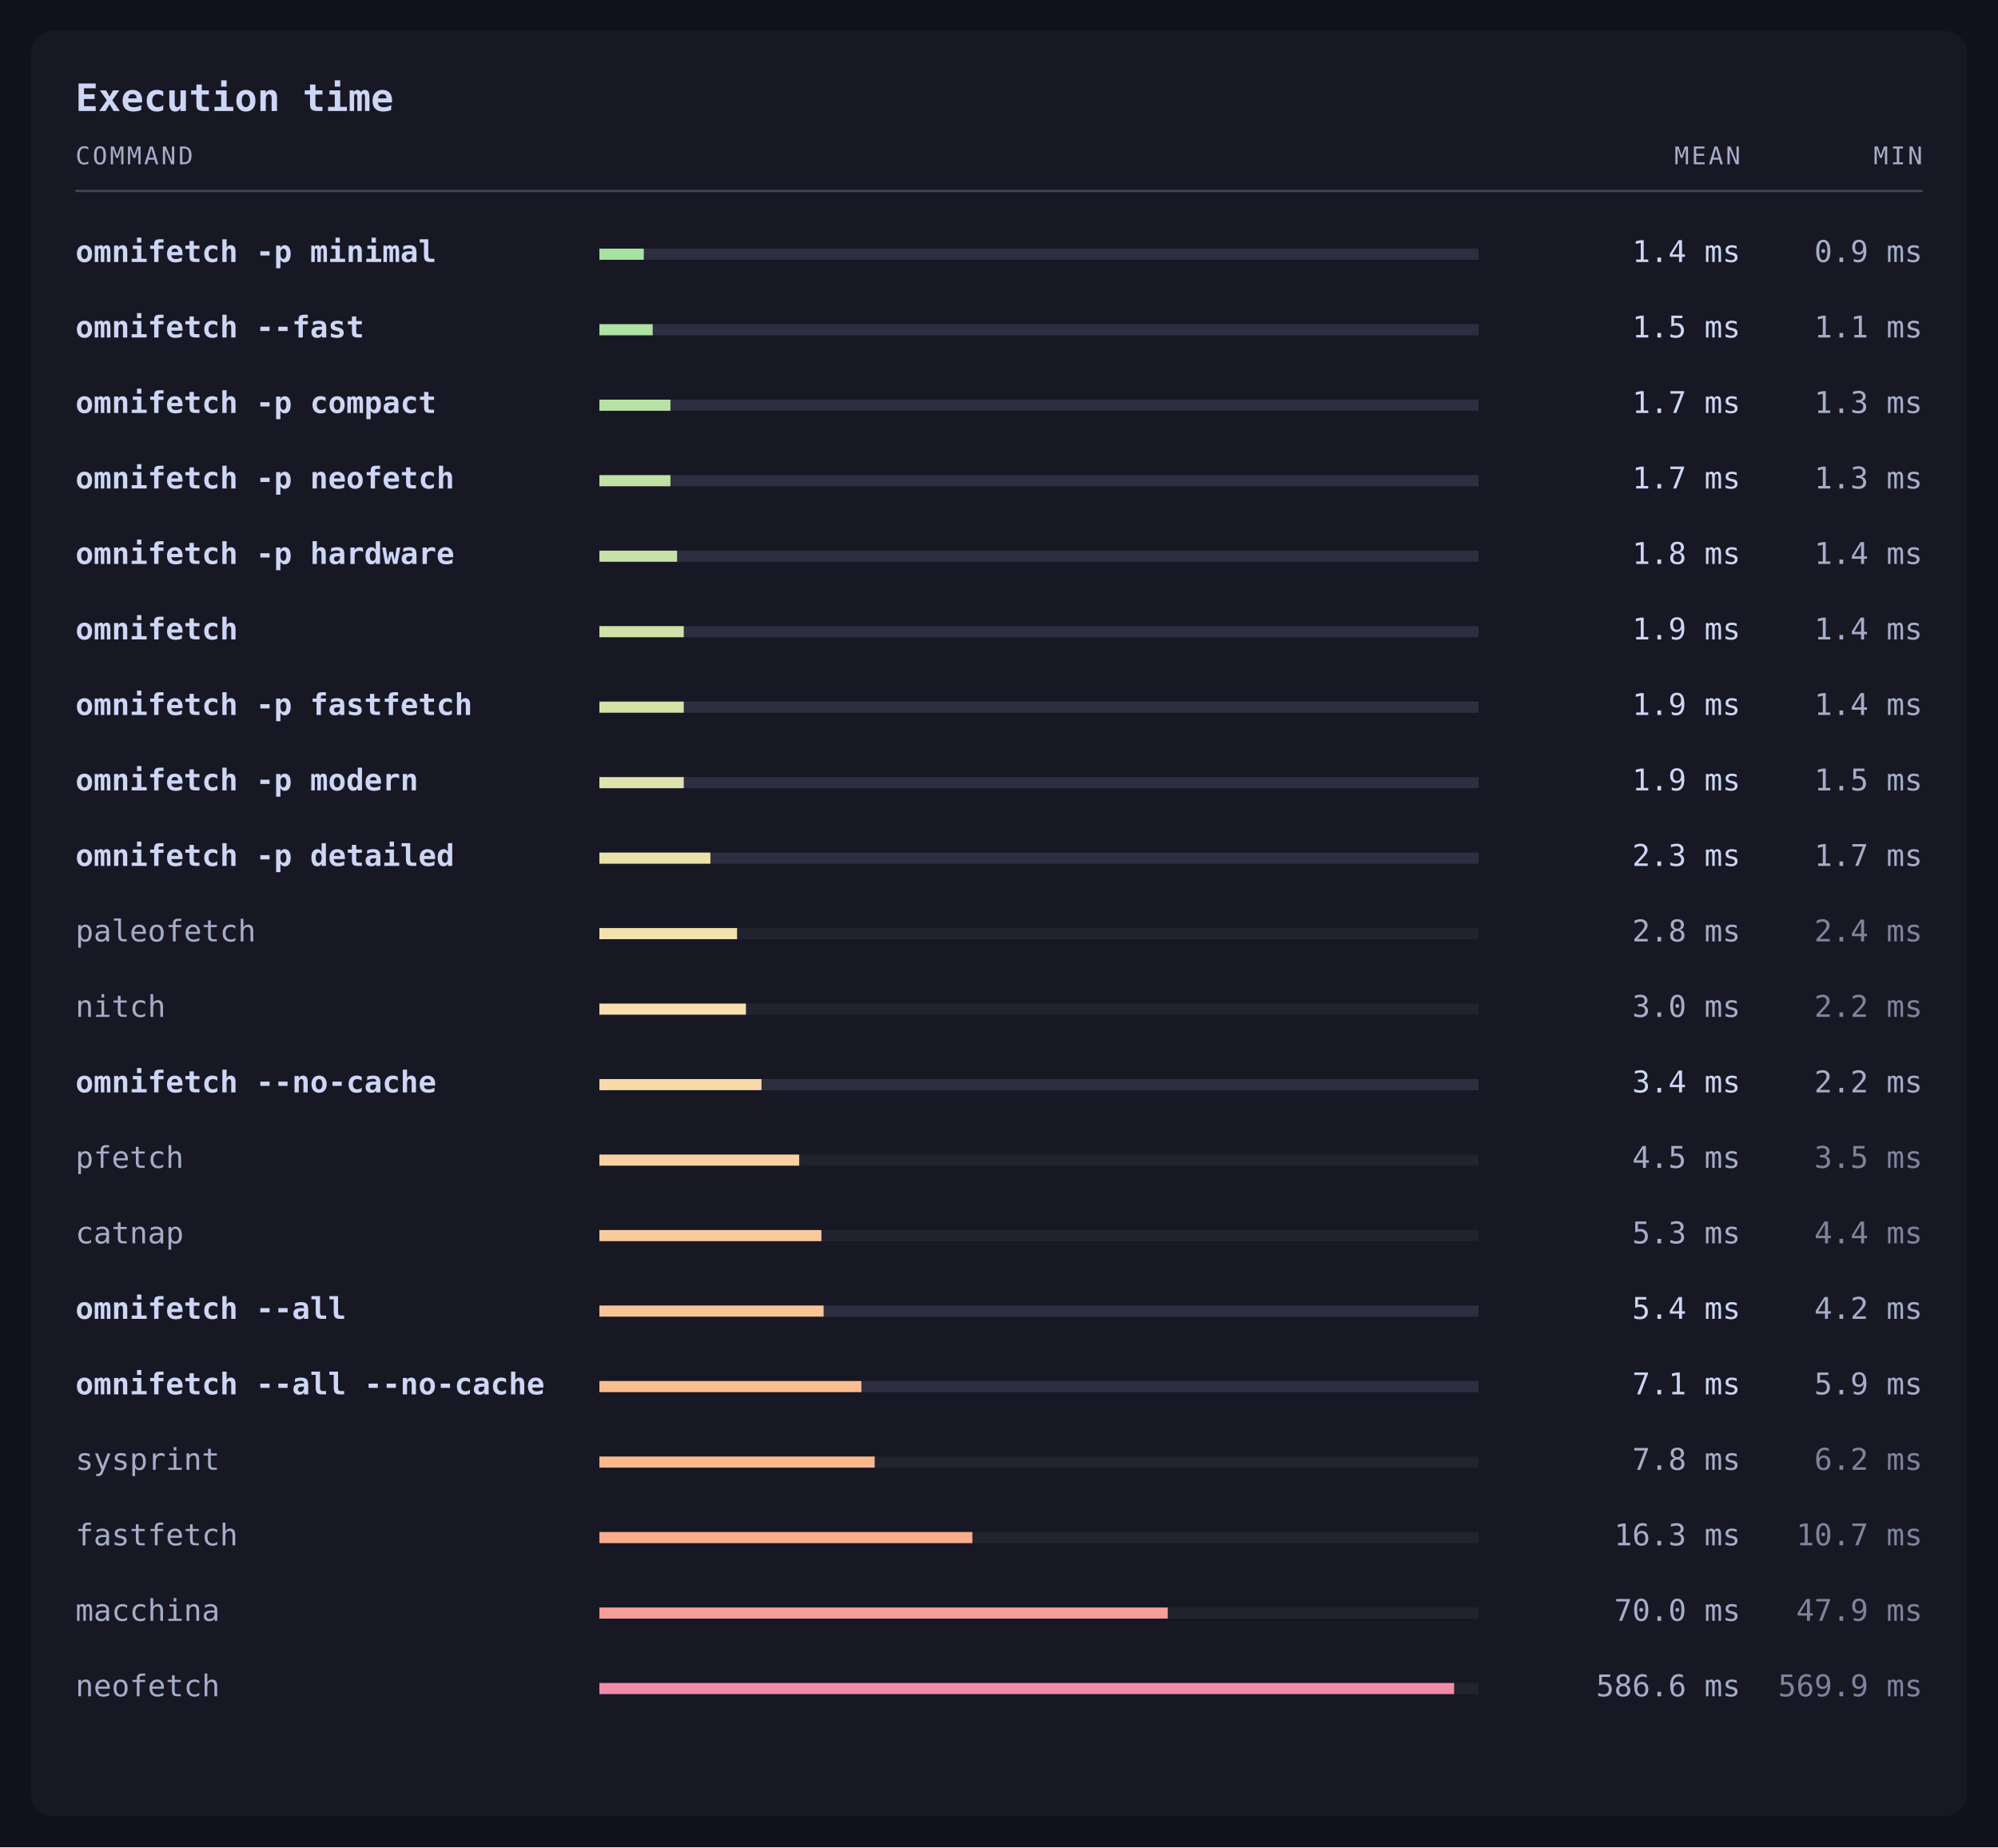
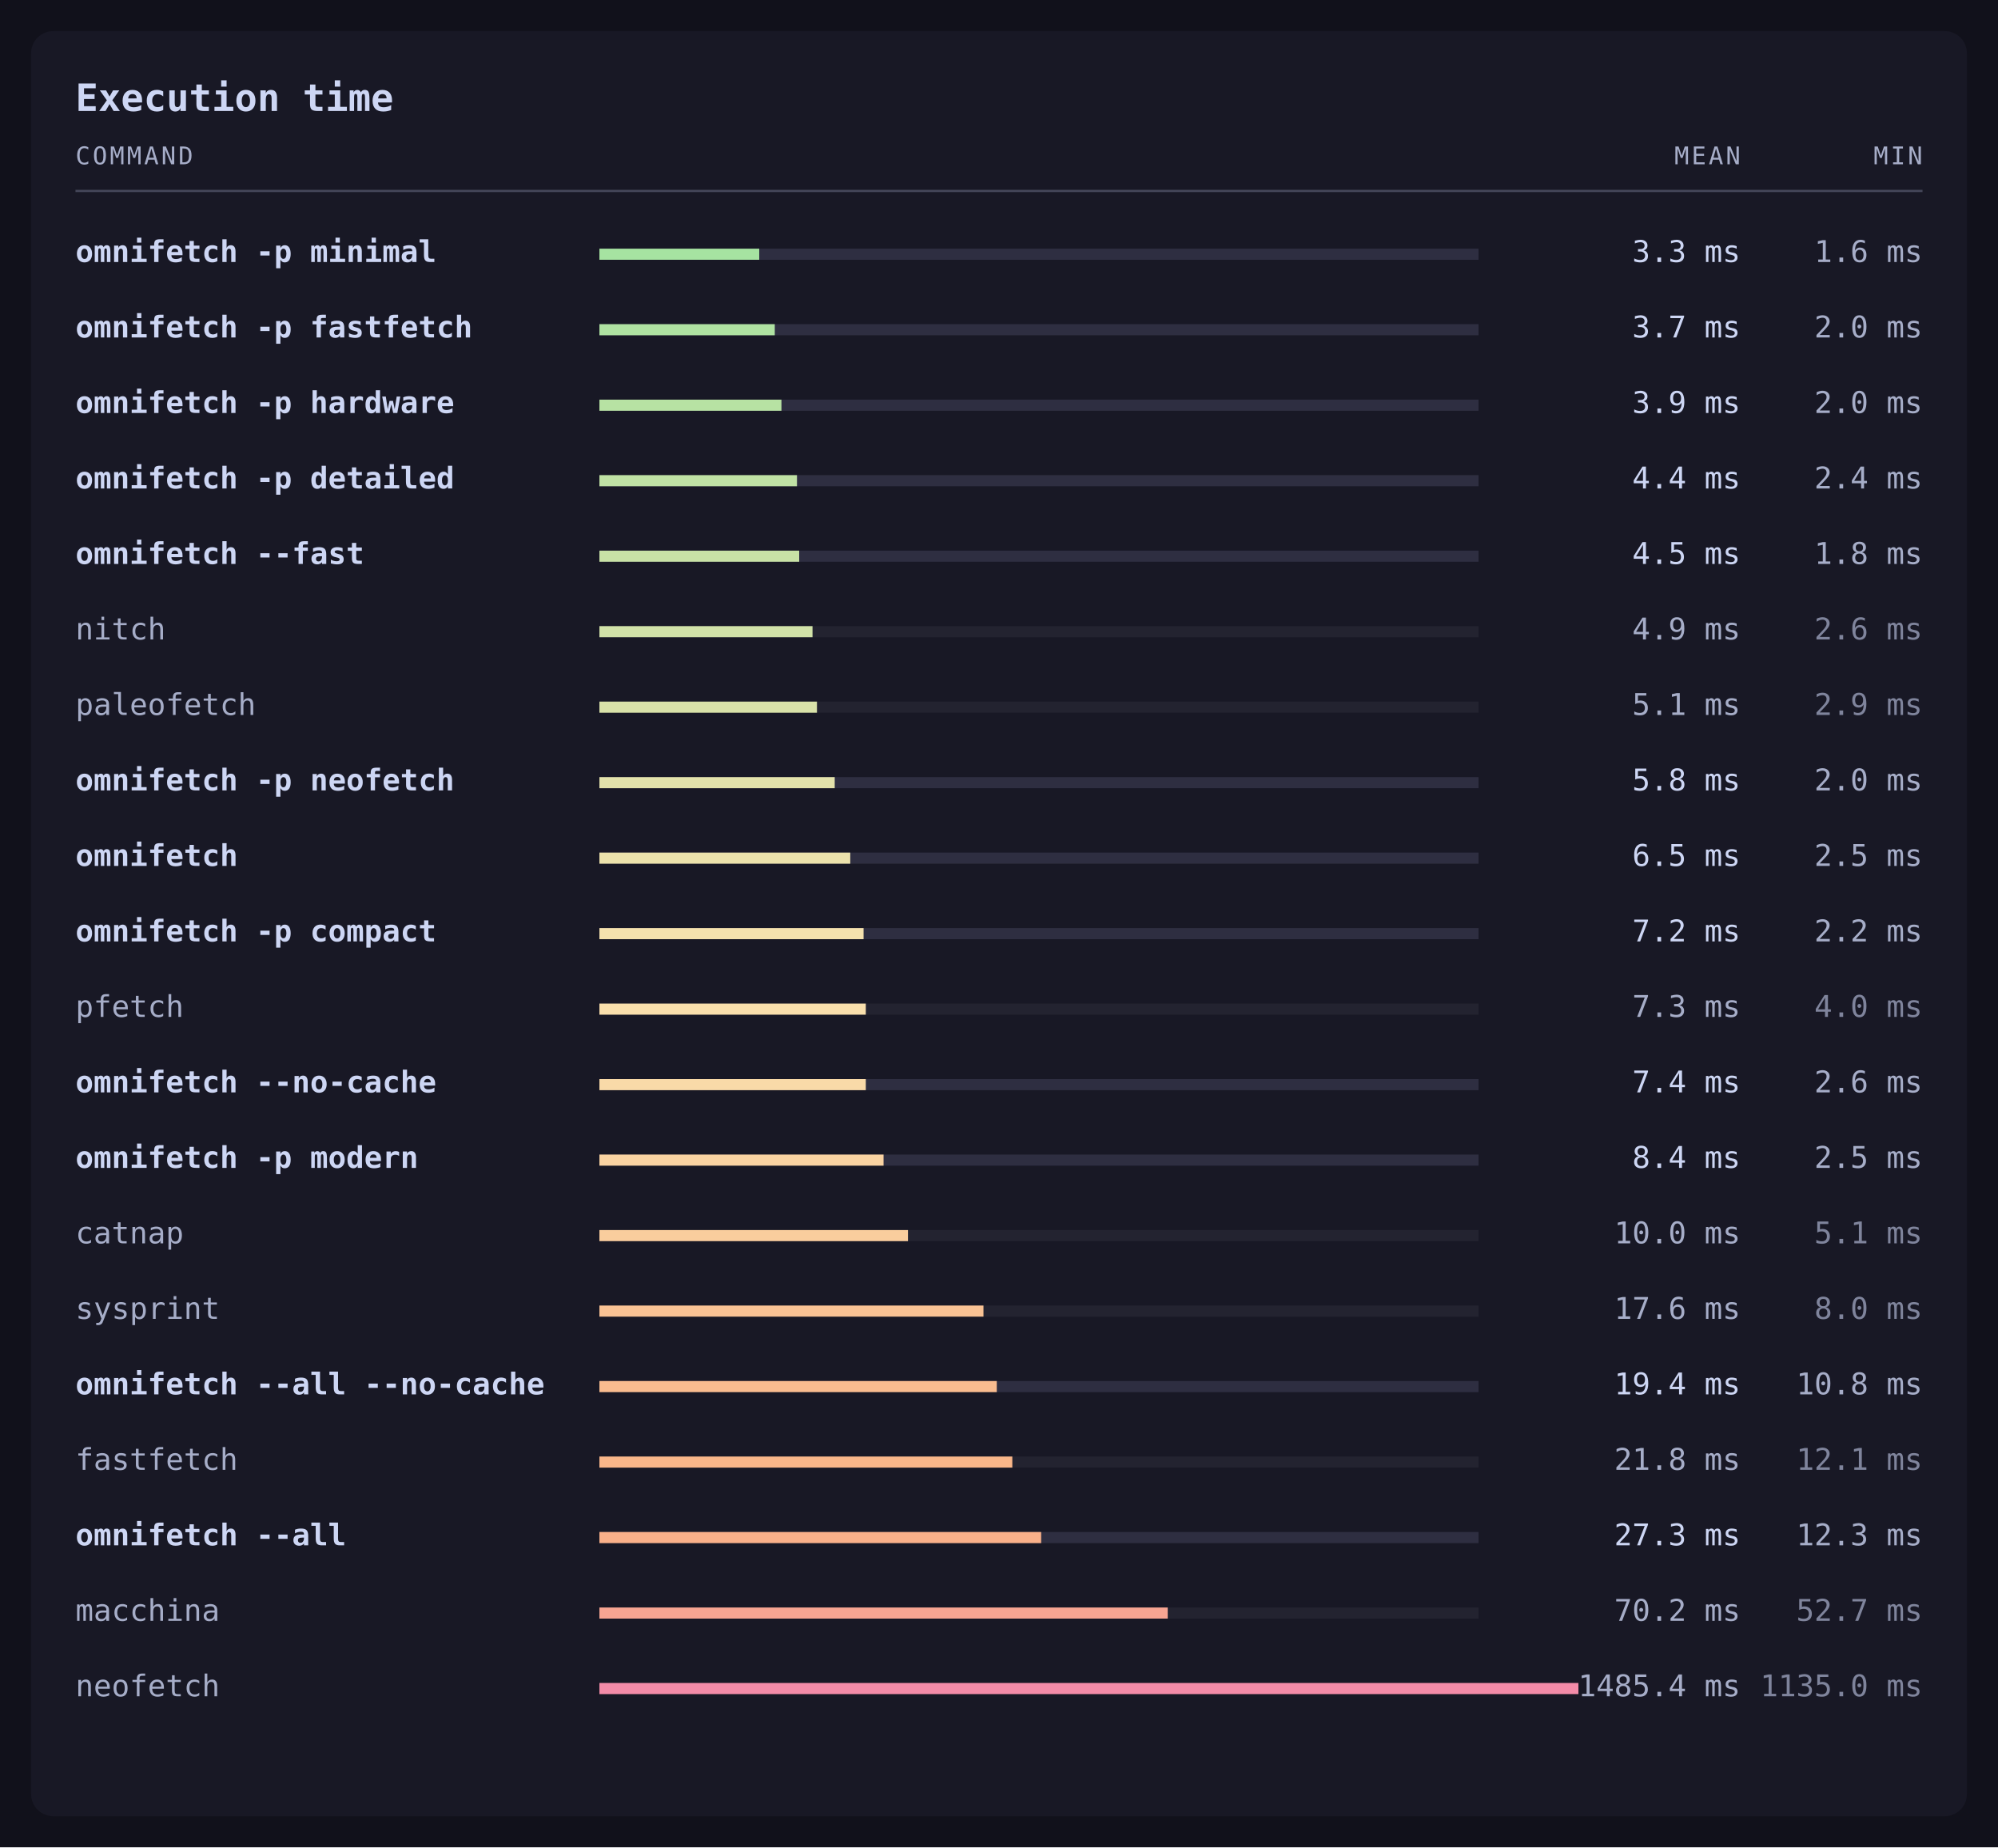
<svg xmlns="http://www.w3.org/2000/svg" viewBox="0 0 900 832" width="900" height="832">
  <rect width="900" height="832" fill="#11111b" />
  <rect x="14" y="14" width="872" height="804" rx="10" fill="#181825" />
  <text x="34" y="50" fill="#cdd6f4" font-family="'JetBrainsMono Nerd Font', 'JetBrains Mono', 'DejaVu Sans Mono', monospace" font-size="17" font-weight="bold">Execution time</text>
  <text x="34" y="74" fill="#a6adc8" font-family="'JetBrainsMono Nerd Font', 'JetBrains Mono', 'DejaVu Sans Mono', monospace" font-size="11" letter-spacing="1.1" text-anchor="start">COMMAND</text>
  <text x="784" y="74" fill="#a6adc8" font-family="'JetBrainsMono Nerd Font', 'JetBrains Mono', 'DejaVu Sans Mono', monospace" font-size="11" letter-spacing="1.1" text-anchor="end">MEAN</text>
  <text x="866" y="74" fill="#a6adc8" font-family="'JetBrainsMono Nerd Font', 'JetBrains Mono', 'DejaVu Sans Mono', monospace" font-size="11" letter-spacing="1.1" text-anchor="end">MIN</text>
  <line x1="34" y1="86" x2="866" y2="86" stroke="#45475a" />
  <text x="34" y="118" fill="#cdd6f4" font-family="'JetBrainsMono Nerd Font', 'JetBrains Mono', 'DejaVu Sans Mono', monospace" font-size="13.5" font-weight="bold">omnifetch -p minimal</text>
  <rect x="270" y="112.0" width="396" height="5.0" fill="#2e2e41" />
-   <rect x="270" y="112.0" width="20" height="5.0" fill="#a6e3a1" />
-   <text x="784" y="118" fill="#cdd6f4" font-family="'JetBrainsMono Nerd Font', 'JetBrains Mono', 'DejaVu Sans Mono', monospace" font-size="13.5" text-anchor="end">1.4 ms</text>
-   <text x="866" y="118" fill="#a6adc8" font-family="'JetBrainsMono Nerd Font', 'JetBrains Mono', 'DejaVu Sans Mono', monospace" font-size="13.5" text-anchor="end">0.9 ms</text>
-   <text x="34" y="152" fill="#cdd6f4" font-family="'JetBrainsMono Nerd Font', 'JetBrains Mono', 'DejaVu Sans Mono', monospace" font-size="13.5" font-weight="bold">omnifetch --fast</text>
+   <rect x="270" y="112.0" width="72" height="5.0" fill="#a6e3a1" />
+   <text x="784" y="118" fill="#cdd6f4" font-family="'JetBrainsMono Nerd Font', 'JetBrains Mono', 'DejaVu Sans Mono', monospace" font-size="13.5" text-anchor="end">3.3 ms</text>
+   <text x="866" y="118" fill="#a6adc8" font-family="'JetBrainsMono Nerd Font', 'JetBrains Mono', 'DejaVu Sans Mono', monospace" font-size="13.5" text-anchor="end">1.6 ms</text>
+   <text x="34" y="152" fill="#cdd6f4" font-family="'JetBrainsMono Nerd Font', 'JetBrains Mono', 'DejaVu Sans Mono', monospace" font-size="13.5" font-weight="bold">omnifetch -p fastfetch</text>
  <rect x="270" y="146.0" width="396" height="5.0" fill="#2e2e41" />
-   <rect x="270" y="146.0" width="24" height="5.0" fill="#aee2a2" />
-   <text x="784" y="152" fill="#cdd6f4" font-family="'JetBrainsMono Nerd Font', 'JetBrains Mono', 'DejaVu Sans Mono', monospace" font-size="13.5" text-anchor="end">1.5 ms</text>
-   <text x="866" y="152" fill="#a6adc8" font-family="'JetBrainsMono Nerd Font', 'JetBrains Mono', 'DejaVu Sans Mono', monospace" font-size="13.5" text-anchor="end">1.1 ms</text>
-   <text x="34" y="186" fill="#cdd6f4" font-family="'JetBrainsMono Nerd Font', 'JetBrains Mono', 'DejaVu Sans Mono', monospace" font-size="13.5" font-weight="bold">omnifetch -p compact</text>
+   <rect x="270" y="146.0" width="79" height="5.0" fill="#afe2a2" />
+   <text x="784" y="152" fill="#cdd6f4" font-family="'JetBrainsMono Nerd Font', 'JetBrains Mono', 'DejaVu Sans Mono', monospace" font-size="13.5" text-anchor="end">3.7 ms</text>
+   <text x="866" y="152" fill="#a6adc8" font-family="'JetBrainsMono Nerd Font', 'JetBrains Mono', 'DejaVu Sans Mono', monospace" font-size="13.5" text-anchor="end">2.0 ms</text>
+   <text x="34" y="186" fill="#cdd6f4" font-family="'JetBrainsMono Nerd Font', 'JetBrains Mono', 'DejaVu Sans Mono', monospace" font-size="13.5" font-weight="bold">omnifetch -p hardware</text>
  <rect x="270" y="180.0" width="396" height="5.0" fill="#2e2e41" />
-   <rect x="270" y="180.0" width="32" height="5.0" fill="#b8e2a4" />
-   <text x="784" y="186" fill="#cdd6f4" font-family="'JetBrainsMono Nerd Font', 'JetBrains Mono', 'DejaVu Sans Mono', monospace" font-size="13.5" text-anchor="end">1.7 ms</text>
-   <text x="866" y="186" fill="#a6adc8" font-family="'JetBrainsMono Nerd Font', 'JetBrains Mono', 'DejaVu Sans Mono', monospace" font-size="13.5" text-anchor="end">1.3 ms</text>
-   <text x="34" y="220" fill="#cdd6f4" font-family="'JetBrainsMono Nerd Font', 'JetBrains Mono', 'DejaVu Sans Mono', monospace" font-size="13.5" font-weight="bold">omnifetch -p neofetch</text>
+   <rect x="270" y="180.0" width="82" height="5.0" fill="#b7e2a3" />
+   <text x="784" y="186" fill="#cdd6f4" font-family="'JetBrainsMono Nerd Font', 'JetBrains Mono', 'DejaVu Sans Mono', monospace" font-size="13.5" text-anchor="end">3.9 ms</text>
+   <text x="866" y="186" fill="#a6adc8" font-family="'JetBrainsMono Nerd Font', 'JetBrains Mono', 'DejaVu Sans Mono', monospace" font-size="13.5" text-anchor="end">2.0 ms</text>
+   <text x="34" y="220" fill="#cdd6f4" font-family="'JetBrainsMono Nerd Font', 'JetBrains Mono', 'DejaVu Sans Mono', monospace" font-size="13.5" font-weight="bold">omnifetch -p detailed</text>
  <rect x="270" y="214.0" width="396" height="5.0" fill="#2e2e41" />
-   <rect x="270" y="214.0" width="32" height="5.0" fill="#bfe2a5" />
-   <text x="784" y="220" fill="#cdd6f4" font-family="'JetBrainsMono Nerd Font', 'JetBrains Mono', 'DejaVu Sans Mono', monospace" font-size="13.5" text-anchor="end">1.7 ms</text>
-   <text x="866" y="220" fill="#a6adc8" font-family="'JetBrainsMono Nerd Font', 'JetBrains Mono', 'DejaVu Sans Mono', monospace" font-size="13.5" text-anchor="end">1.3 ms</text>
-   <text x="34" y="254" fill="#cdd6f4" font-family="'JetBrainsMono Nerd Font', 'JetBrains Mono', 'DejaVu Sans Mono', monospace" font-size="13.5" font-weight="bold">omnifetch -p hardware</text>
+   <rect x="270" y="214.0" width="89" height="5.0" fill="#c0e2a5" />
+   <text x="784" y="220" fill="#cdd6f4" font-family="'JetBrainsMono Nerd Font', 'JetBrains Mono', 'DejaVu Sans Mono', monospace" font-size="13.5" text-anchor="end">4.4 ms</text>
+   <text x="866" y="220" fill="#a6adc8" font-family="'JetBrainsMono Nerd Font', 'JetBrains Mono', 'DejaVu Sans Mono', monospace" font-size="13.5" text-anchor="end">2.4 ms</text>
+   <text x="34" y="254" fill="#cdd6f4" font-family="'JetBrainsMono Nerd Font', 'JetBrains Mono', 'DejaVu Sans Mono', monospace" font-size="13.5" font-weight="bold">omnifetch --fast</text>
  <rect x="270" y="248.0" width="396" height="5.0" fill="#2e2e41" />
-   <rect x="270" y="248.0" width="35" height="5.0" fill="#c7e2a6" />
-   <text x="784" y="254" fill="#cdd6f4" font-family="'JetBrainsMono Nerd Font', 'JetBrains Mono', 'DejaVu Sans Mono', monospace" font-size="13.5" text-anchor="end">1.8 ms</text>
-   <text x="866" y="254" fill="#a6adc8" font-family="'JetBrainsMono Nerd Font', 'JetBrains Mono', 'DejaVu Sans Mono', monospace" font-size="13.5" text-anchor="end">1.4 ms</text>
-   <text x="34" y="288" fill="#cdd6f4" font-family="'JetBrainsMono Nerd Font', 'JetBrains Mono', 'DejaVu Sans Mono', monospace" font-size="13.5" font-weight="bold">omnifetch</text>
-   <rect x="270" y="282.0" width="396" height="5.0" fill="#2e2e41" />
-   <rect x="270" y="282.0" width="38" height="5.0" fill="#d0e2a8" />
-   <text x="784" y="288" fill="#cdd6f4" font-family="'JetBrainsMono Nerd Font', 'JetBrains Mono', 'DejaVu Sans Mono', monospace" font-size="13.5" text-anchor="end">1.9 ms</text>
-   <text x="866" y="288" fill="#a6adc8" font-family="'JetBrainsMono Nerd Font', 'JetBrains Mono', 'DejaVu Sans Mono', monospace" font-size="13.5" text-anchor="end">1.4 ms</text>
-   <text x="34" y="322" fill="#cdd6f4" font-family="'JetBrainsMono Nerd Font', 'JetBrains Mono', 'DejaVu Sans Mono', monospace" font-size="13.5" font-weight="bold">omnifetch -p fastfetch</text>
-   <rect x="270" y="316.0" width="396" height="5.0" fill="#2e2e41" />
-   <rect x="270" y="316.0" width="38" height="5.0" fill="#d7e2a9" />
-   <text x="784" y="322" fill="#cdd6f4" font-family="'JetBrainsMono Nerd Font', 'JetBrains Mono', 'DejaVu Sans Mono', monospace" font-size="13.5" text-anchor="end">1.9 ms</text>
-   <text x="866" y="322" fill="#a6adc8" font-family="'JetBrainsMono Nerd Font', 'JetBrains Mono', 'DejaVu Sans Mono', monospace" font-size="13.5" text-anchor="end">1.4 ms</text>
-   <text x="34" y="356" fill="#cdd6f4" font-family="'JetBrainsMono Nerd Font', 'JetBrains Mono', 'DejaVu Sans Mono', monospace" font-size="13.5" font-weight="bold">omnifetch -p modern</text>
+   <rect x="270" y="248.0" width="90" height="5.0" fill="#c8e2a6" />
+   <text x="784" y="254" fill="#cdd6f4" font-family="'JetBrainsMono Nerd Font', 'JetBrains Mono', 'DejaVu Sans Mono', monospace" font-size="13.5" text-anchor="end">4.5 ms</text>
+   <text x="866" y="254" fill="#a6adc8" font-family="'JetBrainsMono Nerd Font', 'JetBrains Mono', 'DejaVu Sans Mono', monospace" font-size="13.5" text-anchor="end">1.8 ms</text>
+   <text x="34" y="288" fill="#a6adc8" font-family="'JetBrainsMono Nerd Font', 'JetBrains Mono', 'DejaVu Sans Mono', monospace" font-size="13.5">nitch</text>
+   <rect x="270" y="282.0" width="396" height="5.0" fill="#232330" />
+   <rect x="270" y="282.0" width="96" height="5.0" fill="#d1e2a8" />
+   <text x="784" y="288" fill="#a6adc8" font-family="'JetBrainsMono Nerd Font', 'JetBrains Mono', 'DejaVu Sans Mono', monospace" font-size="13.5" text-anchor="end">4.9 ms</text>
+   <text x="866" y="288" fill="#7f849c" font-family="'JetBrainsMono Nerd Font', 'JetBrains Mono', 'DejaVu Sans Mono', monospace" font-size="13.5" text-anchor="end">2.6 ms</text>
+   <text x="34" y="322" fill="#a6adc8" font-family="'JetBrainsMono Nerd Font', 'JetBrains Mono', 'DejaVu Sans Mono', monospace" font-size="13.5">paleofetch</text>
+   <rect x="270" y="316.0" width="396" height="5.0" fill="#232330" />
+   <rect x="270" y="316.0" width="98" height="5.0" fill="#d9e2a9" />
+   <text x="784" y="322" fill="#a6adc8" font-family="'JetBrainsMono Nerd Font', 'JetBrains Mono', 'DejaVu Sans Mono', monospace" font-size="13.5" text-anchor="end">5.1 ms</text>
+   <text x="866" y="322" fill="#7f849c" font-family="'JetBrainsMono Nerd Font', 'JetBrains Mono', 'DejaVu Sans Mono', monospace" font-size="13.5" text-anchor="end">2.9 ms</text>
+   <text x="34" y="356" fill="#cdd6f4" font-family="'JetBrainsMono Nerd Font', 'JetBrains Mono', 'DejaVu Sans Mono', monospace" font-size="13.5" font-weight="bold">omnifetch -p neofetch</text>
  <rect x="270" y="350.0" width="396" height="5.0" fill="#2e2e41" />
-   <rect x="270" y="350.0" width="38" height="5.0" fill="#dfe2aa" />
-   <text x="784" y="356" fill="#cdd6f4" font-family="'JetBrainsMono Nerd Font', 'JetBrains Mono', 'DejaVu Sans Mono', monospace" font-size="13.5" text-anchor="end">1.9 ms</text>
-   <text x="866" y="356" fill="#a6adc8" font-family="'JetBrainsMono Nerd Font', 'JetBrains Mono', 'DejaVu Sans Mono', monospace" font-size="13.5" text-anchor="end">1.5 ms</text>
-   <text x="34" y="390" fill="#cdd6f4" font-family="'JetBrainsMono Nerd Font', 'JetBrains Mono', 'DejaVu Sans Mono', monospace" font-size="13.5" font-weight="bold">omnifetch -p detailed</text>
+   <rect x="270" y="350.0" width="106" height="5.0" fill="#e3e2ab" />
+   <text x="784" y="356" fill="#cdd6f4" font-family="'JetBrainsMono Nerd Font', 'JetBrains Mono', 'DejaVu Sans Mono', monospace" font-size="13.5" text-anchor="end">5.8 ms</text>
+   <text x="866" y="356" fill="#a6adc8" font-family="'JetBrainsMono Nerd Font', 'JetBrains Mono', 'DejaVu Sans Mono', monospace" font-size="13.5" text-anchor="end">2.0 ms</text>
+   <text x="34" y="390" fill="#cdd6f4" font-family="'JetBrainsMono Nerd Font', 'JetBrains Mono', 'DejaVu Sans Mono', monospace" font-size="13.5" font-weight="bold">omnifetch</text>
  <rect x="270" y="384.0" width="396" height="5.0" fill="#2e2e41" />
-   <rect x="270" y="384.0" width="50" height="5.0" fill="#e9e2ac" />
-   <text x="784" y="390" fill="#cdd6f4" font-family="'JetBrainsMono Nerd Font', 'JetBrains Mono', 'DejaVu Sans Mono', monospace" font-size="13.5" text-anchor="end">2.3 ms</text>
-   <text x="866" y="390" fill="#a6adc8" font-family="'JetBrainsMono Nerd Font', 'JetBrains Mono', 'DejaVu Sans Mono', monospace" font-size="13.5" text-anchor="end">1.7 ms</text>
-   <text x="34" y="424" fill="#a6adc8" font-family="'JetBrainsMono Nerd Font', 'JetBrains Mono', 'DejaVu Sans Mono', monospace" font-size="13.5">paleofetch</text>
-   <rect x="270" y="418.0" width="396" height="5.0" fill="#232330" />
-   <rect x="270" y="418.0" width="62" height="5.0" fill="#f4e2ae" />
-   <text x="784" y="424" fill="#a6adc8" font-family="'JetBrainsMono Nerd Font', 'JetBrains Mono', 'DejaVu Sans Mono', monospace" font-size="13.5" text-anchor="end">2.8 ms</text>
-   <text x="866" y="424" fill="#7f849c" font-family="'JetBrainsMono Nerd Font', 'JetBrains Mono', 'DejaVu Sans Mono', monospace" font-size="13.5" text-anchor="end">2.4 ms</text>
-   <text x="34" y="458" fill="#a6adc8" font-family="'JetBrainsMono Nerd Font', 'JetBrains Mono', 'DejaVu Sans Mono', monospace" font-size="13.5">nitch</text>
+   <rect x="270" y="384.0" width="113" height="5.0" fill="#ece2ac" />
+   <text x="784" y="390" fill="#cdd6f4" font-family="'JetBrainsMono Nerd Font', 'JetBrains Mono', 'DejaVu Sans Mono', monospace" font-size="13.5" text-anchor="end">6.5 ms</text>
+   <text x="866" y="390" fill="#a6adc8" font-family="'JetBrainsMono Nerd Font', 'JetBrains Mono', 'DejaVu Sans Mono', monospace" font-size="13.5" text-anchor="end">2.5 ms</text>
+   <text x="34" y="424" fill="#cdd6f4" font-family="'JetBrainsMono Nerd Font', 'JetBrains Mono', 'DejaVu Sans Mono', monospace" font-size="13.5" font-weight="bold">omnifetch -p compact</text>
+   <rect x="270" y="418.0" width="396" height="5.0" fill="#2e2e41" />
+   <rect x="270" y="418.0" width="119" height="5.0" fill="#f5e2ae" />
+   <text x="784" y="424" fill="#cdd6f4" font-family="'JetBrainsMono Nerd Font', 'JetBrains Mono', 'DejaVu Sans Mono', monospace" font-size="13.5" text-anchor="end">7.2 ms</text>
+   <text x="866" y="424" fill="#a6adc8" font-family="'JetBrainsMono Nerd Font', 'JetBrains Mono', 'DejaVu Sans Mono', monospace" font-size="13.5" text-anchor="end">2.2 ms</text>
+   <text x="34" y="458" fill="#a6adc8" font-family="'JetBrainsMono Nerd Font', 'JetBrains Mono', 'DejaVu Sans Mono', monospace" font-size="13.5">pfetch</text>
  <rect x="270" y="452.0" width="396" height="5.0" fill="#232330" />
-   <rect x="270" y="452.0" width="66" height="5.0" fill="#f9dfac" />
-   <text x="784" y="458" fill="#a6adc8" font-family="'JetBrainsMono Nerd Font', 'JetBrains Mono', 'DejaVu Sans Mono', monospace" font-size="13.5" text-anchor="end">3.0 ms</text>
-   <text x="866" y="458" fill="#7f849c" font-family="'JetBrainsMono Nerd Font', 'JetBrains Mono', 'DejaVu Sans Mono', monospace" font-size="13.5" text-anchor="end">2.2 ms</text>
+   <rect x="270" y="452.0" width="120" height="5.0" fill="#f9dfac" />
+   <text x="784" y="458" fill="#a6adc8" font-family="'JetBrainsMono Nerd Font', 'JetBrains Mono', 'DejaVu Sans Mono', monospace" font-size="13.5" text-anchor="end">7.3 ms</text>
+   <text x="866" y="458" fill="#7f849c" font-family="'JetBrainsMono Nerd Font', 'JetBrains Mono', 'DejaVu Sans Mono', monospace" font-size="13.5" text-anchor="end">4.0 ms</text>
  <text x="34" y="492" fill="#cdd6f4" font-family="'JetBrainsMono Nerd Font', 'JetBrains Mono', 'DejaVu Sans Mono', monospace" font-size="13.5" font-weight="bold">omnifetch --no-cache</text>
  <rect x="270" y="486.0" width="396" height="5.0" fill="#2e2e41" />
-   <rect x="270" y="486.0" width="73" height="5.0" fill="#f9d9a7" />
-   <text x="784" y="492" fill="#cdd6f4" font-family="'JetBrainsMono Nerd Font', 'JetBrains Mono', 'DejaVu Sans Mono', monospace" font-size="13.5" text-anchor="end">3.4 ms</text>
-   <text x="866" y="492" fill="#a6adc8" font-family="'JetBrainsMono Nerd Font', 'JetBrains Mono', 'DejaVu Sans Mono', monospace" font-size="13.5" text-anchor="end">2.2 ms</text>
-   <text x="34" y="526" fill="#a6adc8" font-family="'JetBrainsMono Nerd Font', 'JetBrains Mono', 'DejaVu Sans Mono', monospace" font-size="13.5">pfetch</text>
-   <rect x="270" y="520.0" width="396" height="5.0" fill="#232330" />
-   <rect x="270" y="520.0" width="90" height="5.0" fill="#f9d1a0" />
-   <text x="784" y="526" fill="#a6adc8" font-family="'JetBrainsMono Nerd Font', 'JetBrains Mono', 'DejaVu Sans Mono', monospace" font-size="13.5" text-anchor="end">4.5 ms</text>
-   <text x="866" y="526" fill="#7f849c" font-family="'JetBrainsMono Nerd Font', 'JetBrains Mono', 'DejaVu Sans Mono', monospace" font-size="13.5" text-anchor="end">3.5 ms</text>
+   <rect x="270" y="486.0" width="120" height="5.0" fill="#f9daa8" />
+   <text x="784" y="492" fill="#cdd6f4" font-family="'JetBrainsMono Nerd Font', 'JetBrains Mono', 'DejaVu Sans Mono', monospace" font-size="13.5" text-anchor="end">7.4 ms</text>
+   <text x="866" y="492" fill="#a6adc8" font-family="'JetBrainsMono Nerd Font', 'JetBrains Mono', 'DejaVu Sans Mono', monospace" font-size="13.5" text-anchor="end">2.6 ms</text>
+   <text x="34" y="526" fill="#cdd6f4" font-family="'JetBrainsMono Nerd Font', 'JetBrains Mono', 'DejaVu Sans Mono', monospace" font-size="13.5" font-weight="bold">omnifetch -p modern</text>
+   <rect x="270" y="520.0" width="396" height="5.0" fill="#2e2e41" />
+   <rect x="270" y="520.0" width="128" height="5.0" fill="#f9d3a2" />
+   <text x="784" y="526" fill="#cdd6f4" font-family="'JetBrainsMono Nerd Font', 'JetBrains Mono', 'DejaVu Sans Mono', monospace" font-size="13.5" text-anchor="end">8.4 ms</text>
+   <text x="866" y="526" fill="#a6adc8" font-family="'JetBrainsMono Nerd Font', 'JetBrains Mono', 'DejaVu Sans Mono', monospace" font-size="13.5" text-anchor="end">2.5 ms</text>
  <text x="34" y="560" fill="#a6adc8" font-family="'JetBrainsMono Nerd Font', 'JetBrains Mono', 'DejaVu Sans Mono', monospace" font-size="13.5">catnap</text>
  <rect x="270" y="554.0" width="396" height="5.0" fill="#232330" />
-   <rect x="270" y="554.0" width="100" height="5.0" fill="#f9ca9b" />
-   <text x="784" y="560" fill="#a6adc8" font-family="'JetBrainsMono Nerd Font', 'JetBrains Mono', 'DejaVu Sans Mono', monospace" font-size="13.5" text-anchor="end">5.3 ms</text>
-   <text x="866" y="560" fill="#7f849c" font-family="'JetBrainsMono Nerd Font', 'JetBrains Mono', 'DejaVu Sans Mono', monospace" font-size="13.5" text-anchor="end">4.4 ms</text>
-   <text x="34" y="594" fill="#cdd6f4" font-family="'JetBrainsMono Nerd Font', 'JetBrains Mono', 'DejaVu Sans Mono', monospace" font-size="13.5" font-weight="bold">omnifetch --all</text>
-   <rect x="270" y="588.0" width="396" height="5.0" fill="#2e2e41" />
-   <rect x="270" y="588.0" width="101" height="5.0" fill="#f9c596" />
-   <text x="784" y="594" fill="#cdd6f4" font-family="'JetBrainsMono Nerd Font', 'JetBrains Mono', 'DejaVu Sans Mono', monospace" font-size="13.5" text-anchor="end">5.4 ms</text>
-   <text x="866" y="594" fill="#a6adc8" font-family="'JetBrainsMono Nerd Font', 'JetBrains Mono', 'DejaVu Sans Mono', monospace" font-size="13.5" text-anchor="end">4.2 ms</text>
+   <rect x="270" y="554.0" width="139" height="5.0" fill="#f9cd9d" />
+   <text x="784" y="560" fill="#a6adc8" font-family="'JetBrainsMono Nerd Font', 'JetBrains Mono', 'DejaVu Sans Mono', monospace" font-size="13.5" text-anchor="end">10.0 ms</text>
+   <text x="866" y="560" fill="#7f849c" font-family="'JetBrainsMono Nerd Font', 'JetBrains Mono', 'DejaVu Sans Mono', monospace" font-size="13.5" text-anchor="end">5.1 ms</text>
+   <text x="34" y="594" fill="#a6adc8" font-family="'JetBrainsMono Nerd Font', 'JetBrains Mono', 'DejaVu Sans Mono', monospace" font-size="13.5">sysprint</text>
+   <rect x="270" y="588.0" width="396" height="5.0" fill="#232330" />
+   <rect x="270" y="588.0" width="173" height="5.0" fill="#f9c294" />
+   <text x="784" y="594" fill="#a6adc8" font-family="'JetBrainsMono Nerd Font', 'JetBrains Mono', 'DejaVu Sans Mono', monospace" font-size="13.5" text-anchor="end">17.6 ms</text>
+   <text x="866" y="594" fill="#7f849c" font-family="'JetBrainsMono Nerd Font', 'JetBrains Mono', 'DejaVu Sans Mono', monospace" font-size="13.5" text-anchor="end">8.0 ms</text>
  <text x="34" y="628" fill="#cdd6f4" font-family="'JetBrainsMono Nerd Font', 'JetBrains Mono', 'DejaVu Sans Mono', monospace" font-size="13.5" font-weight="bold">omnifetch --all --no-cache</text>
  <rect x="270" y="622.0" width="396" height="5.0" fill="#2e2e41" />
-   <rect x="270" y="622.0" width="118" height="5.0" fill="#f9bd90" />
-   <text x="784" y="628" fill="#cdd6f4" font-family="'JetBrainsMono Nerd Font', 'JetBrains Mono', 'DejaVu Sans Mono', monospace" font-size="13.5" text-anchor="end">7.1 ms</text>
-   <text x="866" y="628" fill="#a6adc8" font-family="'JetBrainsMono Nerd Font', 'JetBrains Mono', 'DejaVu Sans Mono', monospace" font-size="13.5" text-anchor="end">5.9 ms</text>
-   <text x="34" y="662" fill="#a6adc8" font-family="'JetBrainsMono Nerd Font', 'JetBrains Mono', 'DejaVu Sans Mono', monospace" font-size="13.5">sysprint</text>
+   <rect x="270" y="622.0" width="179" height="5.0" fill="#f9bc8f" />
+   <text x="784" y="628" fill="#cdd6f4" font-family="'JetBrainsMono Nerd Font', 'JetBrains Mono', 'DejaVu Sans Mono', monospace" font-size="13.5" text-anchor="end">19.4 ms</text>
+   <text x="866" y="628" fill="#a6adc8" font-family="'JetBrainsMono Nerd Font', 'JetBrains Mono', 'DejaVu Sans Mono', monospace" font-size="13.5" text-anchor="end">10.8 ms</text>
+   <text x="34" y="662" fill="#a6adc8" font-family="'JetBrainsMono Nerd Font', 'JetBrains Mono', 'DejaVu Sans Mono', monospace" font-size="13.5">fastfetch</text>
  <rect x="270" y="656.0" width="396" height="5.0" fill="#232330" />
-   <rect x="270" y="656.0" width="124" height="5.0" fill="#f9b78b" />
-   <text x="784" y="662" fill="#a6adc8" font-family="'JetBrainsMono Nerd Font', 'JetBrains Mono', 'DejaVu Sans Mono', monospace" font-size="13.5" text-anchor="end">7.8 ms</text>
-   <text x="866" y="662" fill="#7f849c" font-family="'JetBrainsMono Nerd Font', 'JetBrains Mono', 'DejaVu Sans Mono', monospace" font-size="13.5" text-anchor="end">6.2 ms</text>
-   <text x="34" y="696" fill="#a6adc8" font-family="'JetBrainsMono Nerd Font', 'JetBrains Mono', 'DejaVu Sans Mono', monospace" font-size="13.5">fastfetch</text>
-   <rect x="270" y="690.0" width="396" height="5.0" fill="#232330" />
-   <rect x="270" y="690.0" width="168" height="5.0" fill="#f9ad8b" />
-   <text x="784" y="696" fill="#a6adc8" font-family="'JetBrainsMono Nerd Font', 'JetBrains Mono', 'DejaVu Sans Mono', monospace" font-size="13.5" text-anchor="end">16.3 ms</text>
-   <text x="866" y="696" fill="#7f849c" font-family="'JetBrainsMono Nerd Font', 'JetBrains Mono', 'DejaVu Sans Mono', monospace" font-size="13.5" text-anchor="end">10.7 ms</text>
+   <rect x="270" y="656.0" width="186" height="5.0" fill="#f9b689" />
+   <text x="784" y="662" fill="#a6adc8" font-family="'JetBrainsMono Nerd Font', 'JetBrains Mono', 'DejaVu Sans Mono', monospace" font-size="13.5" text-anchor="end">21.8 ms</text>
+   <text x="866" y="662" fill="#7f849c" font-family="'JetBrainsMono Nerd Font', 'JetBrains Mono', 'DejaVu Sans Mono', monospace" font-size="13.5" text-anchor="end">12.1 ms</text>
+   <text x="34" y="696" fill="#cdd6f4" font-family="'JetBrainsMono Nerd Font', 'JetBrains Mono', 'DejaVu Sans Mono', monospace" font-size="13.5" font-weight="bold">omnifetch --all</text>
+   <rect x="270" y="690.0" width="396" height="5.0" fill="#2e2e41" />
+   <rect x="270" y="690.0" width="199" height="5.0" fill="#f9b089" />
+   <text x="784" y="696" fill="#cdd6f4" font-family="'JetBrainsMono Nerd Font', 'JetBrains Mono', 'DejaVu Sans Mono', monospace" font-size="13.5" text-anchor="end">27.3 ms</text>
+   <text x="866" y="696" fill="#a6adc8" font-family="'JetBrainsMono Nerd Font', 'JetBrains Mono', 'DejaVu Sans Mono', monospace" font-size="13.5" text-anchor="end">12.3 ms</text>
  <text x="34" y="730" fill="#a6adc8" font-family="'JetBrainsMono Nerd Font', 'JetBrains Mono', 'DejaVu Sans Mono', monospace" font-size="13.5">macchina</text>
  <rect x="270" y="724.0" width="396" height="5.0" fill="#232330" />
-   <rect x="270" y="724.0" width="256" height="5.0" fill="#f69e97" />
-   <text x="784" y="730" fill="#a6adc8" font-family="'JetBrainsMono Nerd Font', 'JetBrains Mono', 'DejaVu Sans Mono', monospace" font-size="13.5" text-anchor="end">70.0 ms</text>
-   <text x="866" y="730" fill="#7f849c" font-family="'JetBrainsMono Nerd Font', 'JetBrains Mono', 'DejaVu Sans Mono', monospace" font-size="13.5" text-anchor="end">47.9 ms</text>
+   <rect x="270" y="724.0" width="256" height="5.0" fill="#f7a592" />
+   <text x="784" y="730" fill="#a6adc8" font-family="'JetBrainsMono Nerd Font', 'JetBrains Mono', 'DejaVu Sans Mono', monospace" font-size="13.5" text-anchor="end">70.2 ms</text>
+   <text x="866" y="730" fill="#7f849c" font-family="'JetBrainsMono Nerd Font', 'JetBrains Mono', 'DejaVu Sans Mono', monospace" font-size="13.5" text-anchor="end">52.7 ms</text>
  <text x="34" y="764" fill="#a6adc8" font-family="'JetBrainsMono Nerd Font', 'JetBrains Mono', 'DejaVu Sans Mono', monospace" font-size="13.5">neofetch</text>
  <rect x="270" y="758.0" width="396" height="5.0" fill="#232330" />
-   <rect x="270" y="758.0" width="385" height="5.0" fill="#f38ba8" />
-   <text x="784" y="764" fill="#a6adc8" font-family="'JetBrainsMono Nerd Font', 'JetBrains Mono', 'DejaVu Sans Mono', monospace" font-size="13.5" text-anchor="end">586.6 ms</text>
-   <text x="866" y="764" fill="#7f849c" font-family="'JetBrainsMono Nerd Font', 'JetBrains Mono', 'DejaVu Sans Mono', monospace" font-size="13.5" text-anchor="end">569.9 ms</text>
+   <rect x="270" y="758.0" width="441" height="5.0" fill="#f38ba8" />
+   <text x="784" y="764" fill="#a6adc8" font-family="'JetBrainsMono Nerd Font', 'JetBrains Mono', 'DejaVu Sans Mono', monospace" font-size="13.5" text-anchor="end">1485.4 ms</text>
+   <text x="866" y="764" fill="#7f849c" font-family="'JetBrainsMono Nerd Font', 'JetBrains Mono', 'DejaVu Sans Mono', monospace" font-size="13.5" text-anchor="end">1135.0 ms</text>
</svg>
